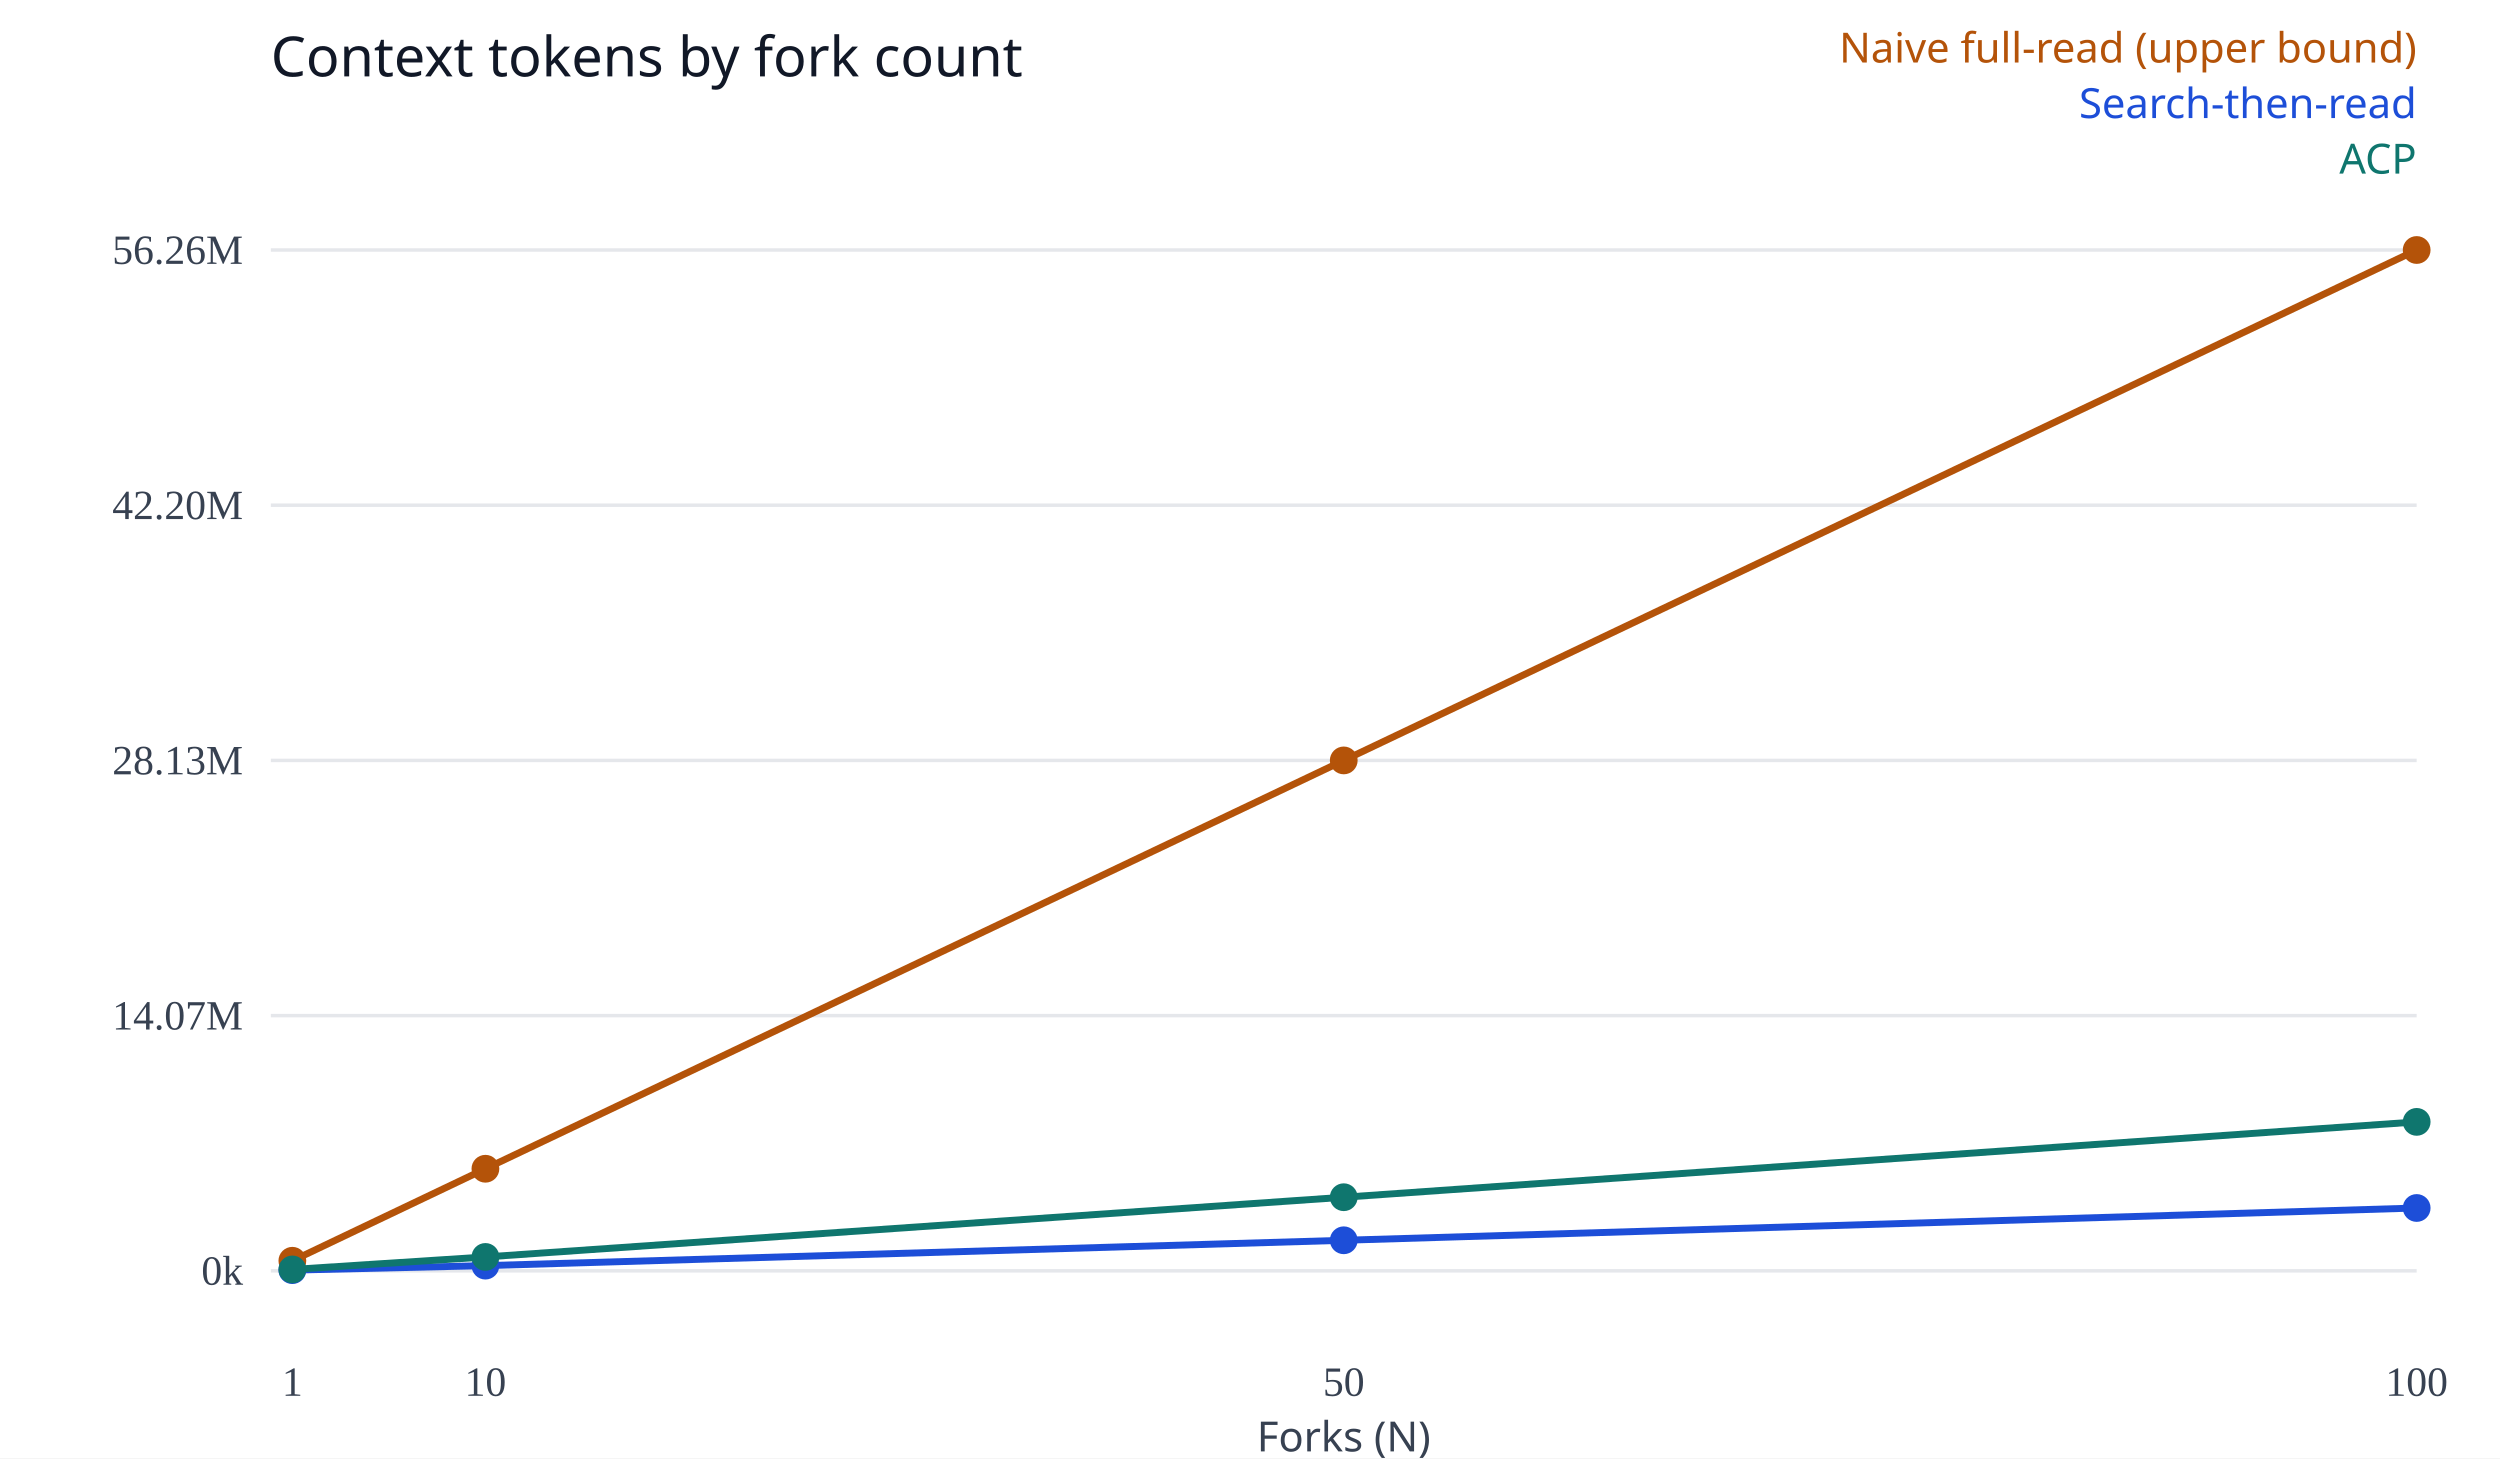
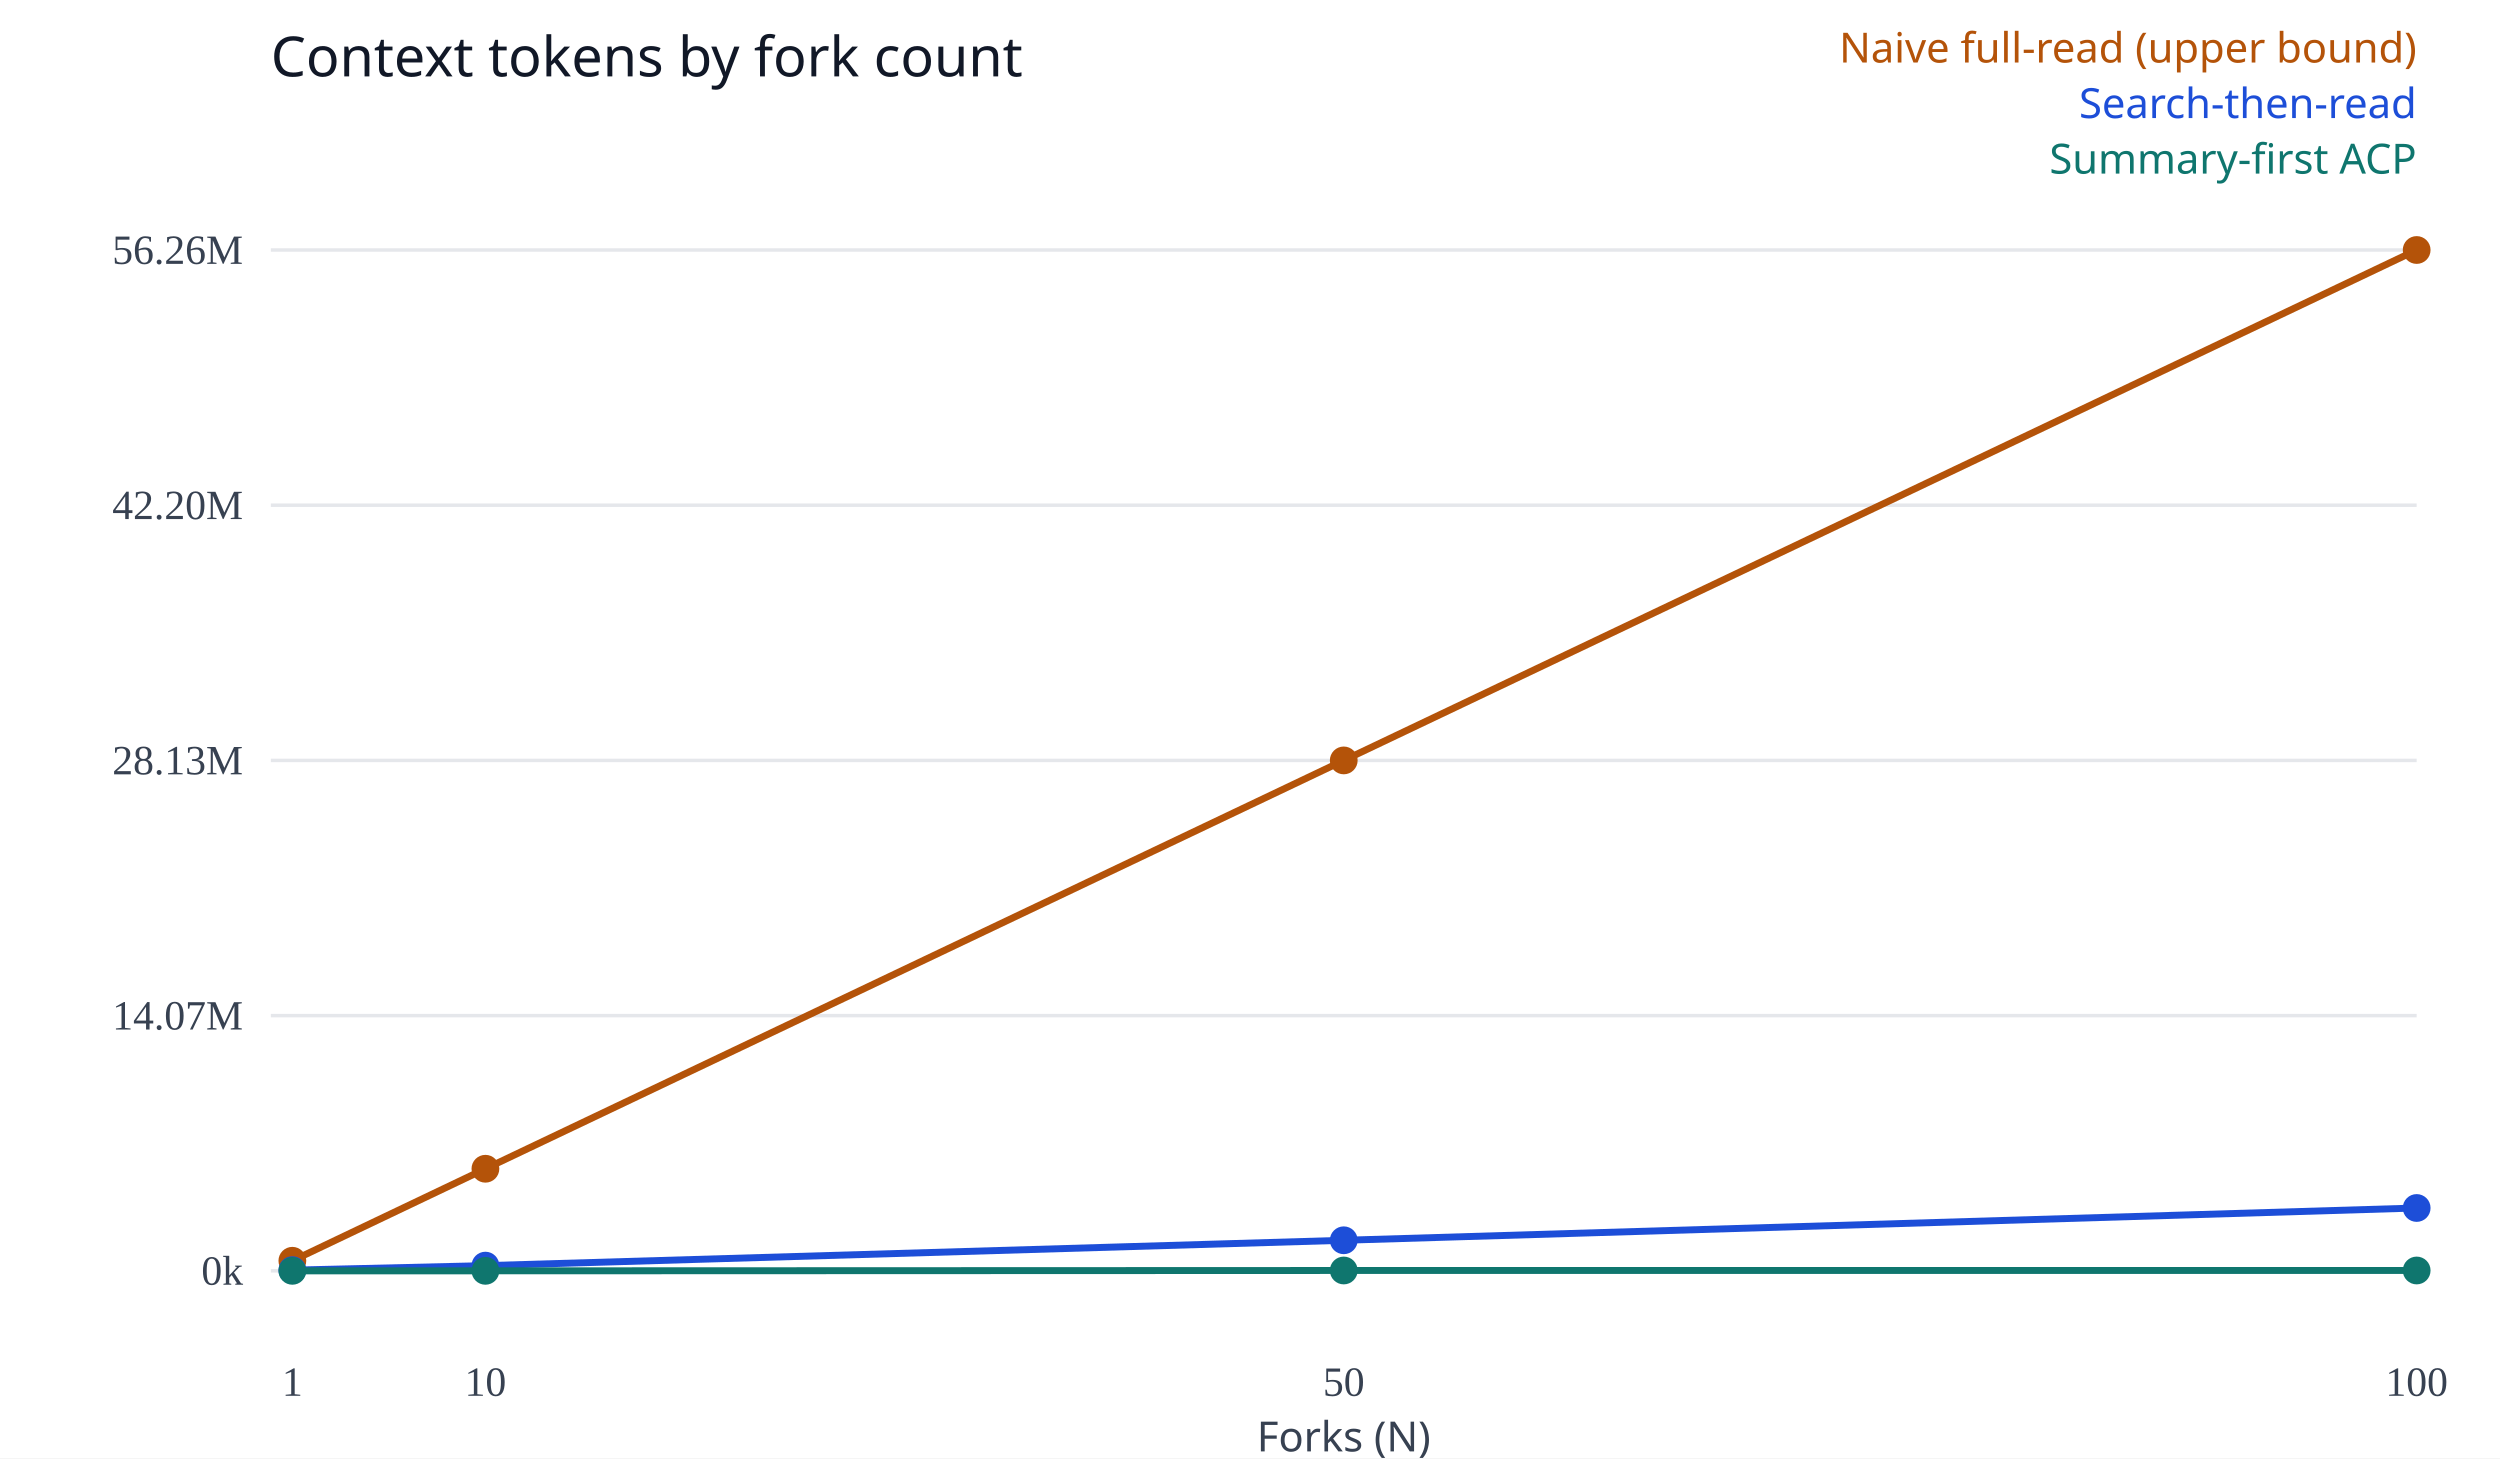
<svg xmlns="http://www.w3.org/2000/svg" width="720" height="420" viewBox="0 0 720 420">
  <rect width="100%" height="100%" fill="#ffffff" />
  <text x="78" y="22" font-size="16" font-family="sans-serif" fill="#111827">Context tokens by fork count</text>
  <text x="696" y="18" text-anchor="end" font-size="12" font-family="sans-serif" fill="#b45309">Naive full-read (upper bound)</text>
  <text x="696" y="34" text-anchor="end" font-size="12" font-family="sans-serif" fill="#1d4ed8">Search-then-read</text>
-   <text x="696" y="50" text-anchor="end" font-size="12" font-family="sans-serif" fill="#0f766e">ACP</text>
+   <text x="696" y="50" text-anchor="end" font-size="12" font-family="sans-serif" fill="#0f766e">Summary-first ACP</text>
  <line x1="78" y1="366.0" x2="696" y2="366.0" stroke="#e5e7eb" />
  <text x="70" y="370.0" text-anchor="end" font-size="12" fill="#374151">0k</text>
  <line x1="78" y1="292.5" x2="696" y2="292.5" stroke="#e5e7eb" />
  <text x="70" y="296.5" text-anchor="end" font-size="12" fill="#374151">14.07M</text>
  <line x1="78" y1="219.0" x2="696" y2="219.0" stroke="#e5e7eb" />
  <text x="70" y="223.0" text-anchor="end" font-size="12" fill="#374151">28.13M</text>
  <line x1="78" y1="145.5" x2="696" y2="145.5" stroke="#e5e7eb" />
  <text x="70" y="149.5" text-anchor="end" font-size="12" fill="#374151">42.20M</text>
  <line x1="78" y1="72.0" x2="696" y2="72.0" stroke="#e5e7eb" />
  <text x="70" y="76.0" text-anchor="end" font-size="12" fill="#374151">56.26M</text>
  <polyline fill="none" stroke="#b45309" stroke-width="2" points="84.2,363.1 139.8,336.6 387.0,219.0 696.0,72.0" />
  <circle cx="84.2" cy="363.1" r="4" fill="#b45309" />
  <circle cx="139.8" cy="336.6" r="4" fill="#b45309" />
  <circle cx="387.0" cy="219.0" r="4" fill="#b45309" />
  <circle cx="696.0" cy="72.0" r="4" fill="#b45309" />
  <polyline fill="none" stroke="#1d4ed8" stroke-width="2" points="84.2,365.8 139.8,364.5 387.0,357.2 696.0,347.9" />
  <circle cx="84.2" cy="365.8" r="4" fill="#1d4ed8" />
  <circle cx="139.8" cy="364.5" r="4" fill="#1d4ed8" />
  <circle cx="387.0" cy="357.2" r="4" fill="#1d4ed8" />
  <circle cx="696.0" cy="347.9" r="4" fill="#1d4ed8" />
-   <polyline fill="none" stroke="#0f766e" stroke-width="2" points="84.2,365.6 139.8,362.0 387.0,344.8 696.0,323.1" />
-   <circle cx="84.2" cy="365.6" r="4" fill="#0f766e" />
-   <circle cx="139.8" cy="362.0" r="4" fill="#0f766e" />
-   <circle cx="387.0" cy="344.8" r="4" fill="#0f766e" />
-   <circle cx="696.0" cy="323.1" r="4" fill="#0f766e" />
+   <polyline fill="none" stroke="#0f766e" stroke-width="2" points="84.2,366.0 139.8,366.0 387.0,365.9 696.0,365.9" />
+   <circle cx="84.2" cy="366.0" r="4" fill="#0f766e" />
+   <circle cx="139.8" cy="366.0" r="4" fill="#0f766e" />
+   <circle cx="387.0" cy="365.9" r="4" fill="#0f766e" />
+   <circle cx="696.0" cy="365.9" r="4" fill="#0f766e" />
  <text x="84.2" y="402" text-anchor="middle" font-size="12" fill="#374151">1</text>
  <text x="139.8" y="402" text-anchor="middle" font-size="12" fill="#374151">10</text>
  <text x="387.0" y="402" text-anchor="middle" font-size="12" fill="#374151">50</text>
  <text x="696.0" y="402" text-anchor="middle" font-size="12" fill="#374151">100</text>
  <text x="387" y="418" text-anchor="middle" font-size="12" font-family="sans-serif" fill="#374151">Forks (N)</text>
</svg>
